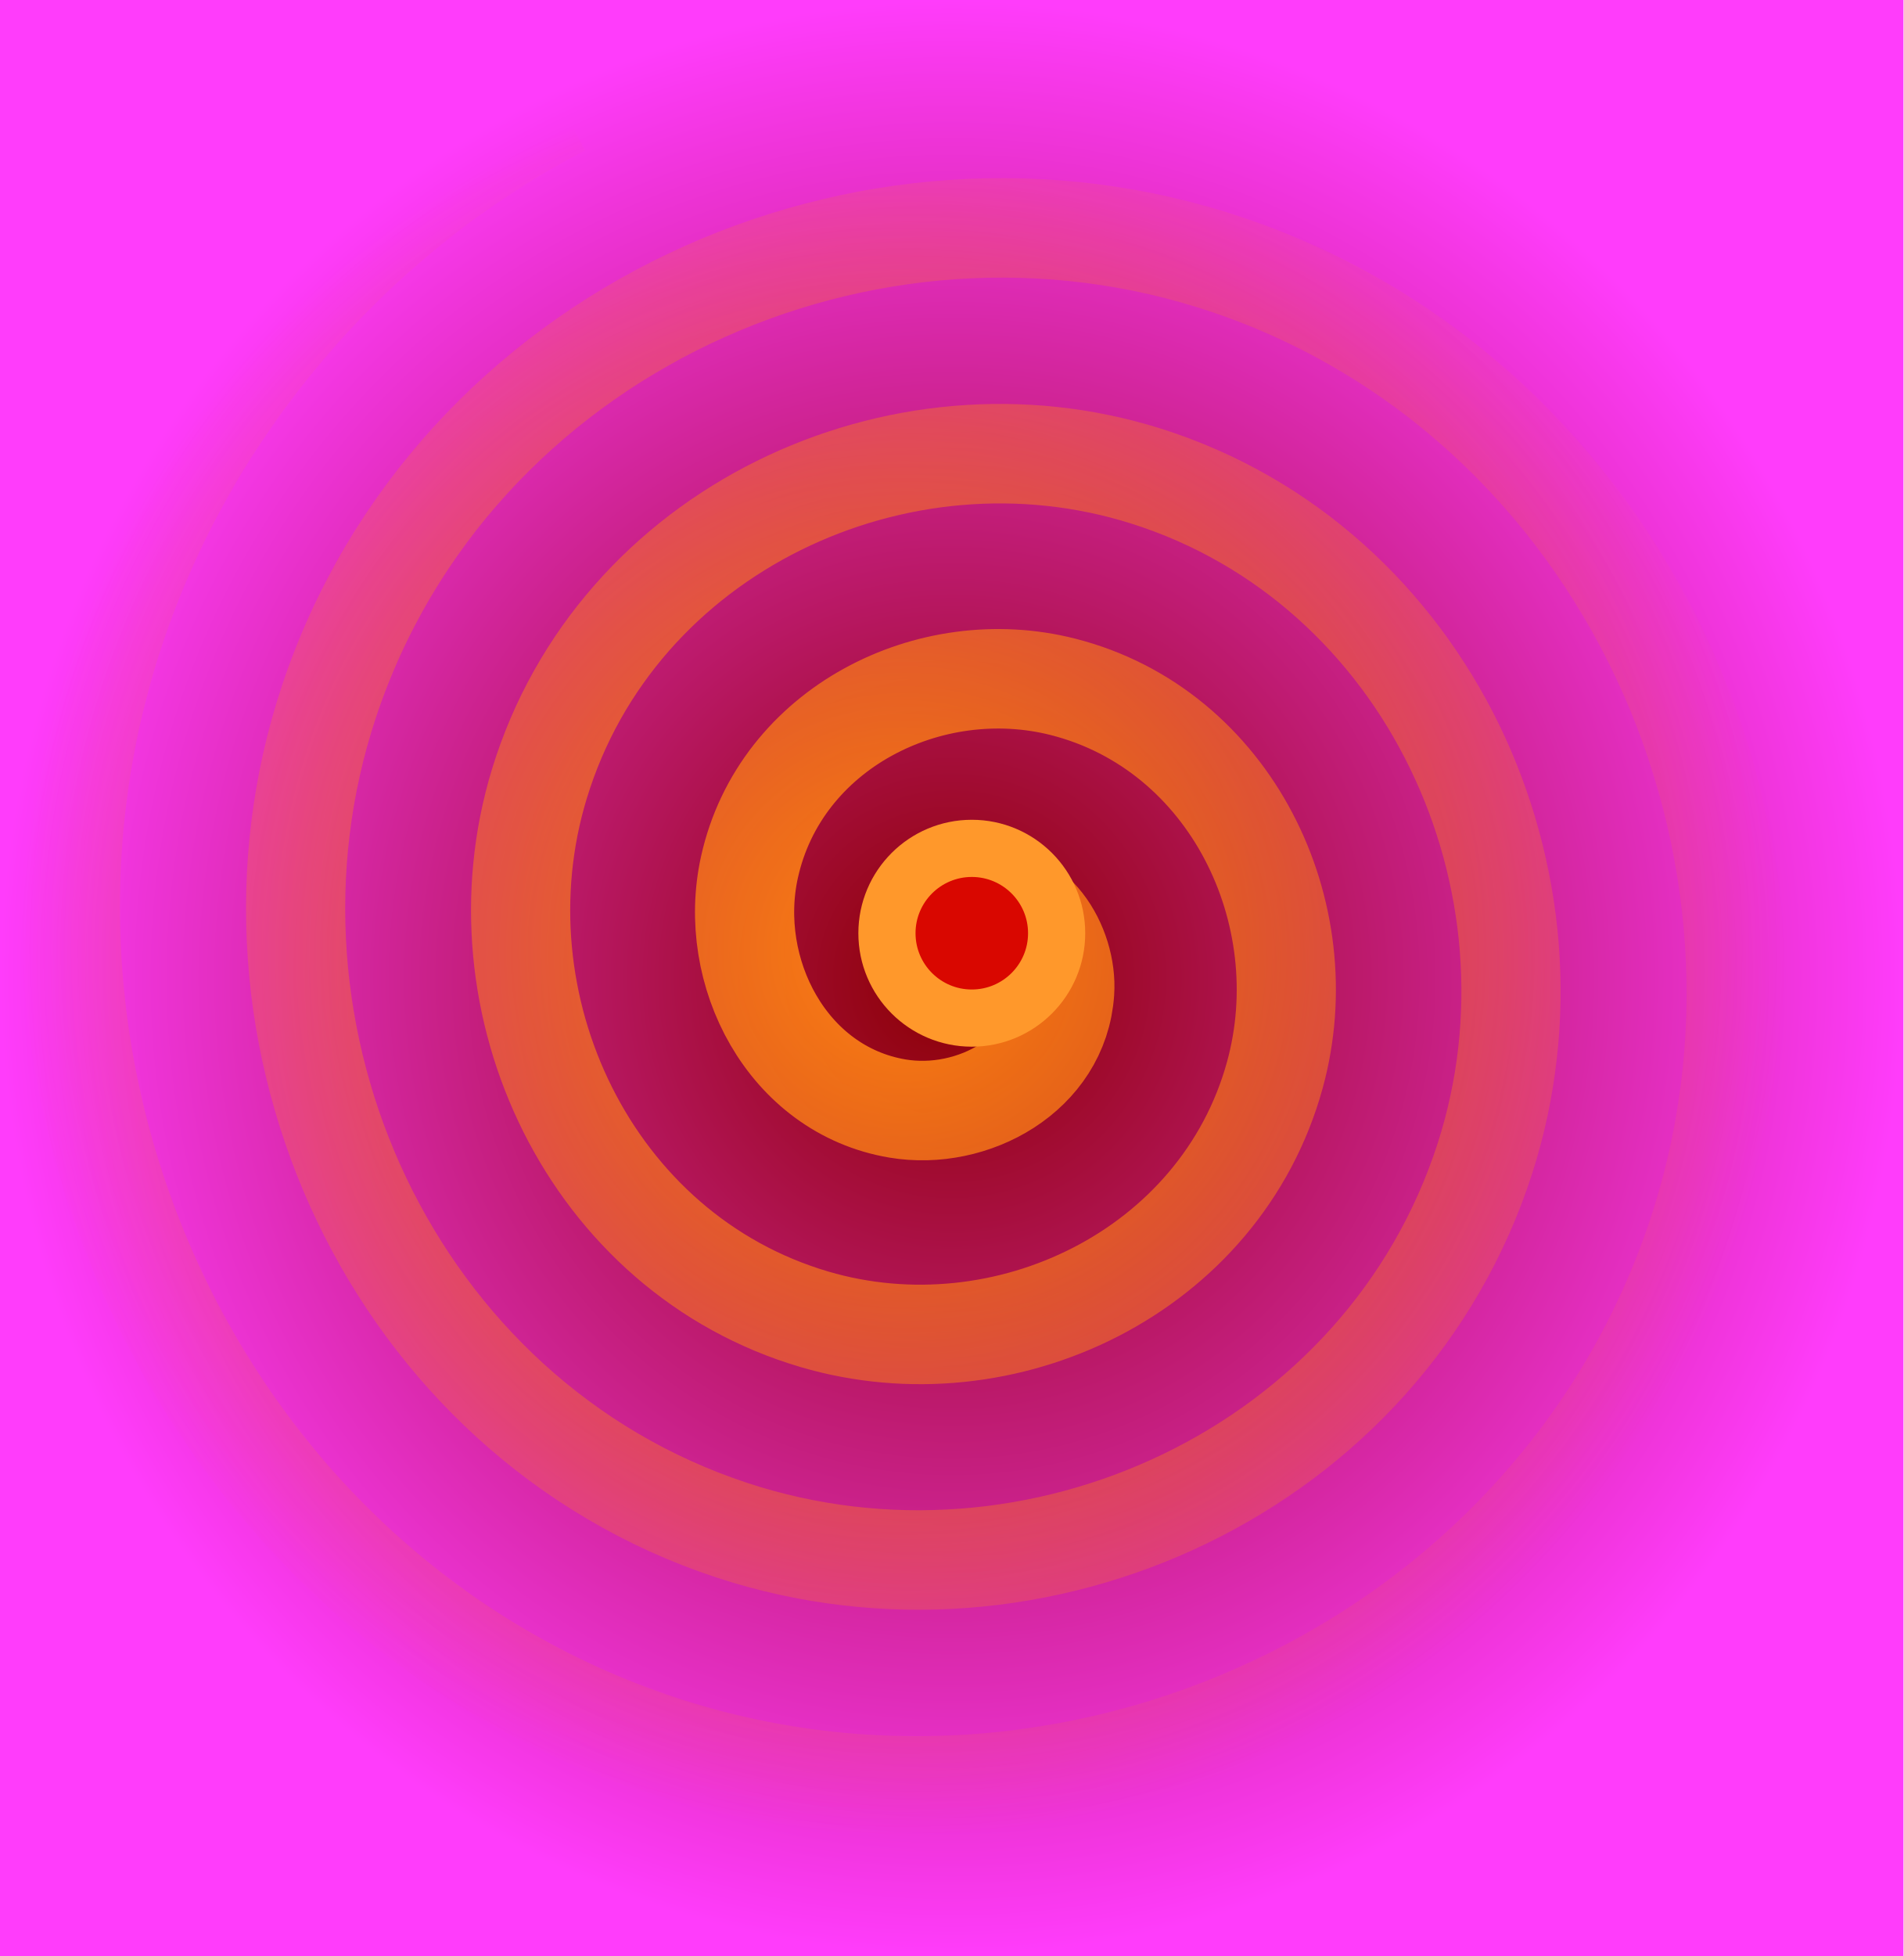
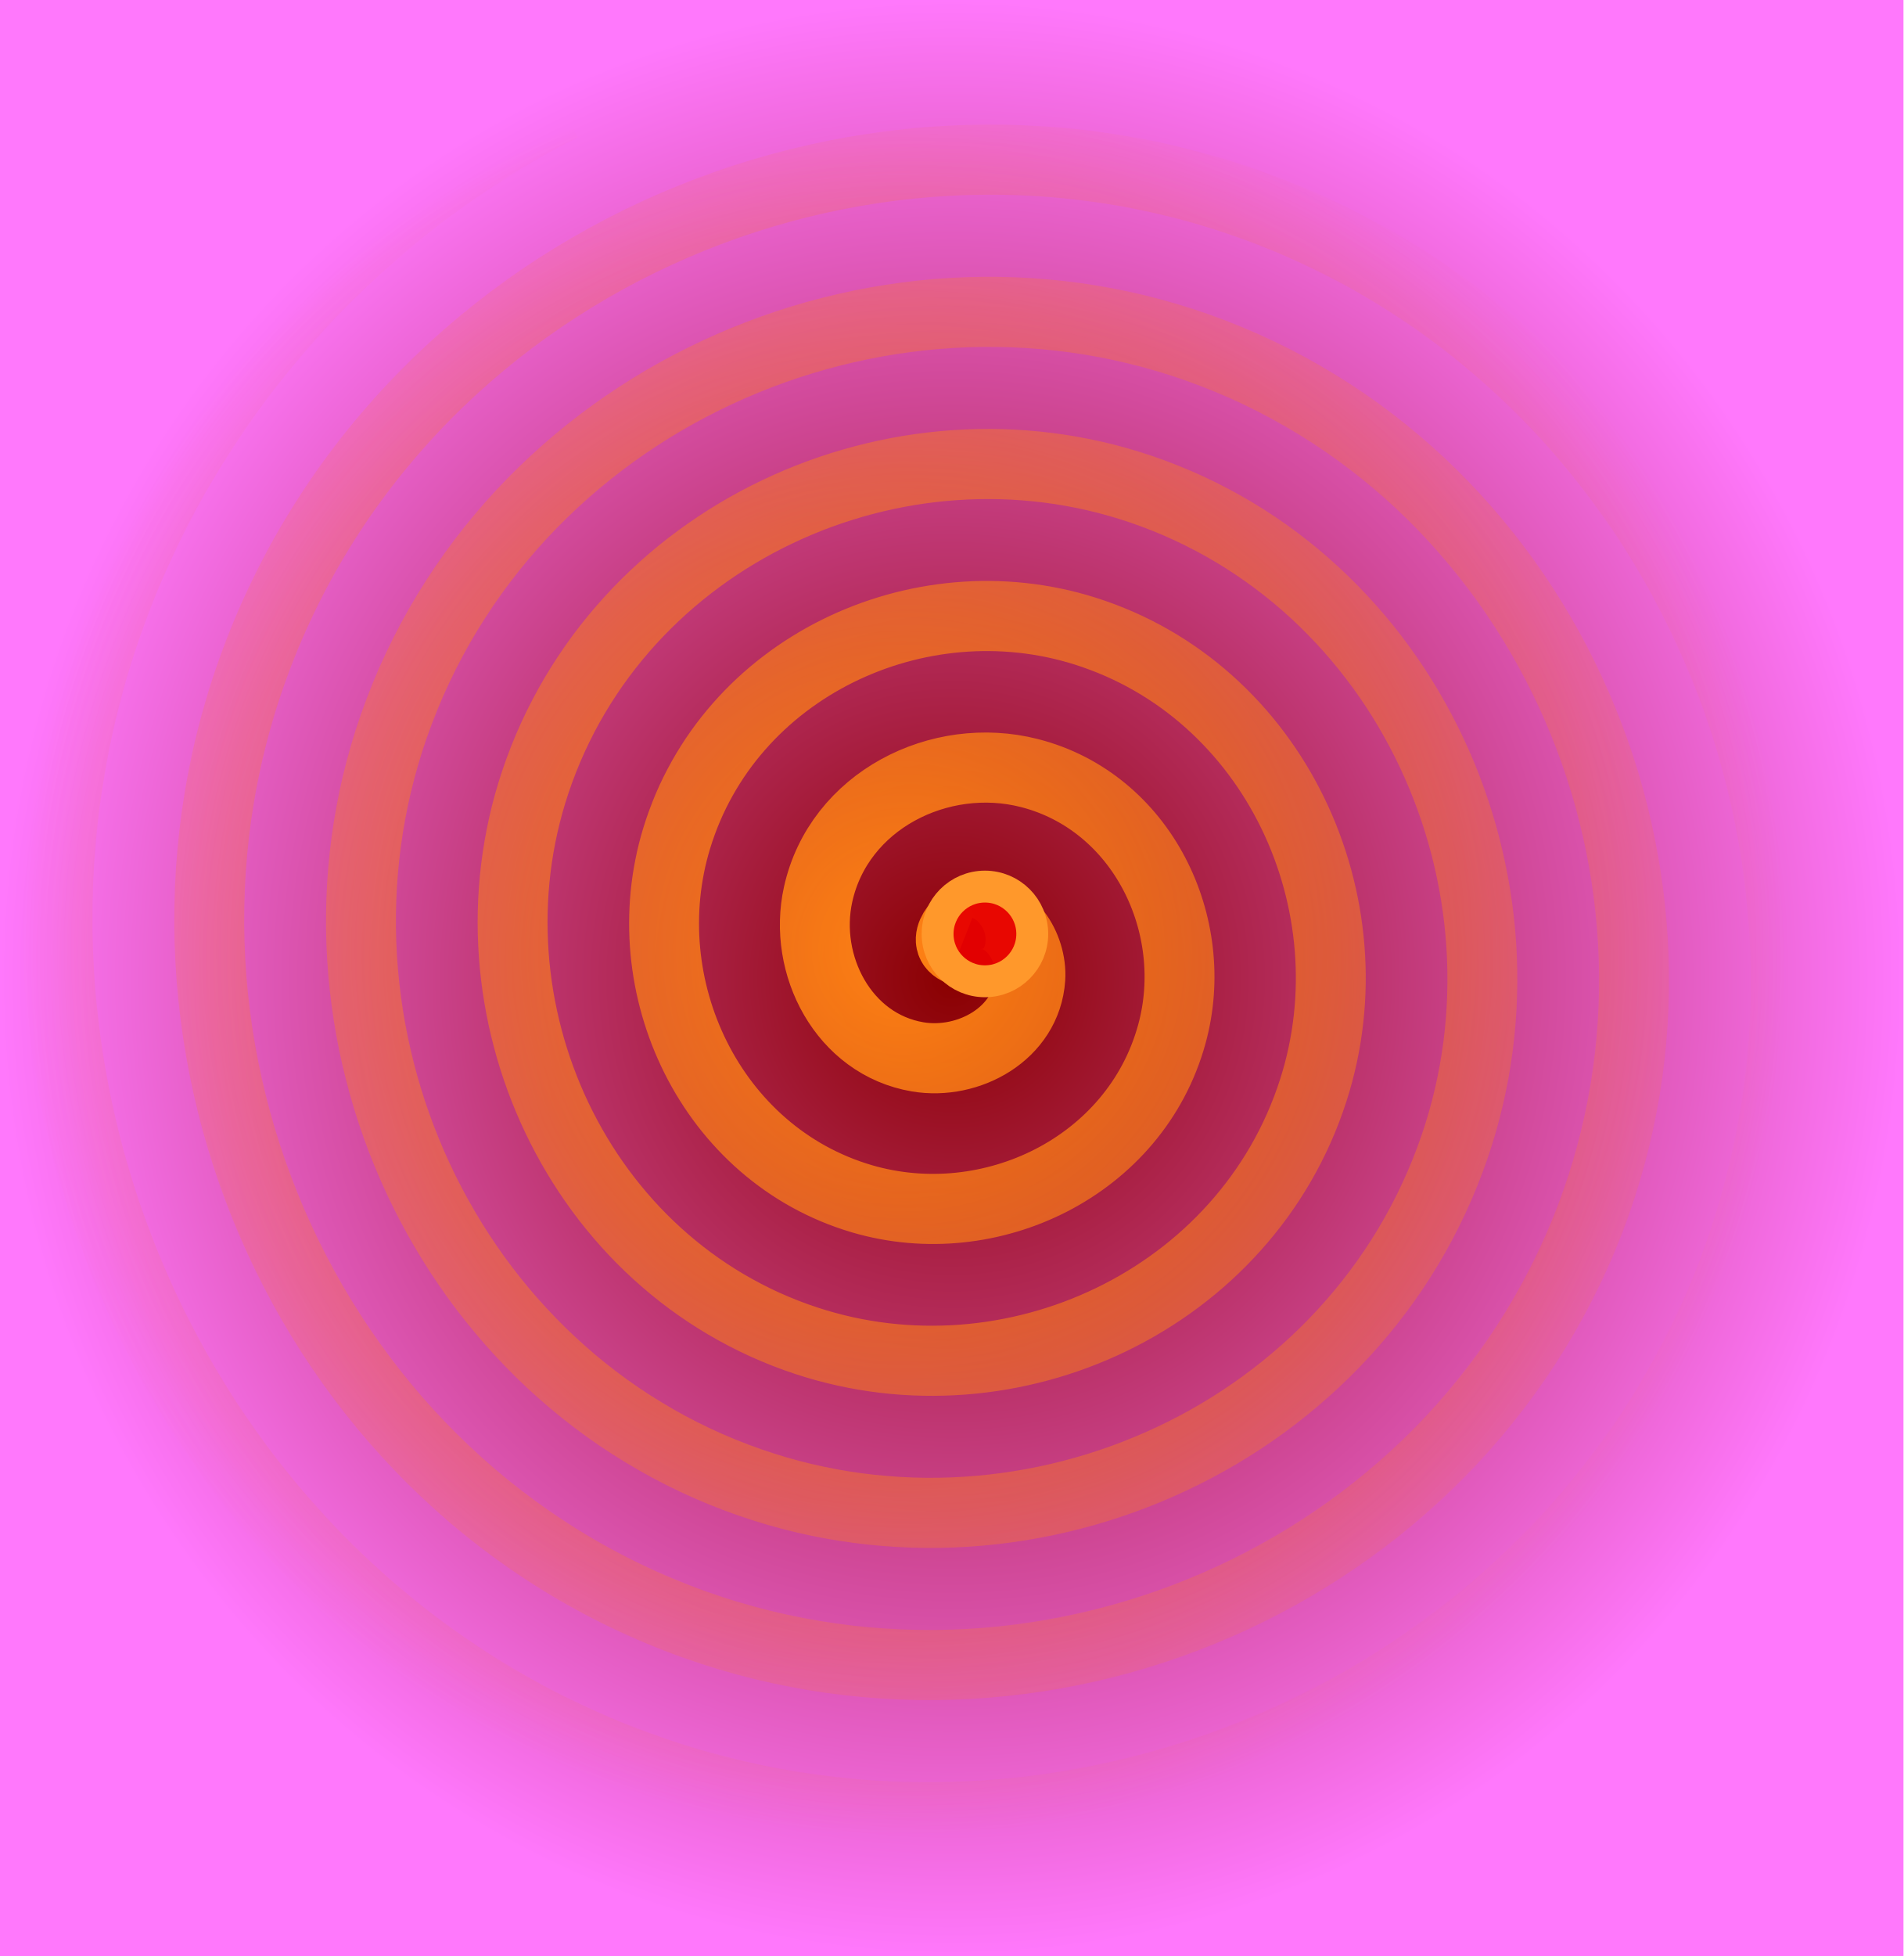
<svg xmlns="http://www.w3.org/2000/svg" xmlns:xlink="http://www.w3.org/1999/xlink" width="103.877mm" height="106.723mm" viewBox="0 0 103.877 106.723" version="1.1" id="svg1">
  <defs id="defs1">
    <linearGradient id="linearGradient3">
      <stop style="stop-color:#ff8214;stop-opacity:1;" offset="0" id="stop3" />
      <stop style="stop-color:#ff8214;stop-opacity:0;" offset="1" id="stop4" />
    </linearGradient>
    <linearGradient id="linearGradient1">
      <stop style="stop-color:#8a0000;stop-opacity:1;" offset="0" id="stop2" />
-       <stop style="stop-color:#ff3cfb;stop-opacity:1;" offset="1" id="stop1" />
+       <stop style="stop-color:#ff78fc;stop-opacity:1;" offset="1" id="stop1" />
    </linearGradient>
    <radialGradient xlink:href="#linearGradient1" id="radialGradient2" cx="106.952" cy="139.534" fx="106.952" fy="139.534" r="96.817" gradientTransform="matrix(1,0,0,1.027397,0,-3.822861)" gradientUnits="userSpaceOnUse" />
    <radialGradient xlink:href="#linearGradient3" id="radialGradient4" cx="53.424" cy="106.759" fx="53.424" fy="106.759" r="49.788" gradientTransform="matrix(1,0,0,1.001689,0,-0.1803078)" gradientUnits="userSpaceOnUse" />
  </defs>
  <g id="layer1" transform="translate(-10.13486,-40.06384)">
    <g id="g2" transform="matrix(0.5364608,0,0,0.5364608,4.697905,18.57116)">
      <rect style="fill:url(#radialGradient2);fill-opacity:1;stroke-width:4.649;paint-order:fill markers stroke" id="rect2" width="193.634" height="198.94" x="10.135" y="40.064" />
-       <path style="fill:none;fill-opacity:1;fill-rule:evenodd;stroke:url(#radialGradient4);stroke-width:5.595;stroke-dasharray:none;stroke-opacity:1" id="path1" d="m 56.602,106.844 c -1.783,-0.703 0.068,-2.751 1.168,-2.964 2.983,-0.578 4.934,2.716 4.76,5.301 -0.312,4.623 -5.189,7.268 -9.433,6.555 -6.229,-1.046 -9.651,-7.687 -8.351,-13.566 1.733,-7.835 10.194,-12.053 17.698,-10.146 9.443,2.4 14.465,12.705 11.942,21.831 -3.057,11.053 -15.217,16.883 -25.963,13.737 C 35.759,123.884 29.118,109.86 32.89,97.496 37.245,83.221 53.136,75.768 67.118,80.168 83.005,85.167 91.272,102.929 86.242,118.528 80.599,136.028 60.964,145.109 43.749,139.448 24.636,133.163 14.741,111.654 21.034,92.822 27.96,72.097 51.344,61.386 71.792,68.312 94.131,75.878 105.657,101.138 98.098,123.202 89.892,147.155 62.755,159.496 39.075,151.304 13.509,142.458 0.351,113.444 9.178,88.149 13.49,75.791 22.576,65.406 34.176,59.369" transform="matrix(1.803216,0,0,1.808536,5.684624,-56.50383)" />
-       <ellipse style="fill:#006e03;fill-opacity:1;stroke-width:12.694;stroke-dasharray:none;paint-order:fill markers stroke" id="path2" cx="108.992" cy="134.98" rx="6.854" ry="7.144" />
-       <ellipse style="fill:#e70000;fill-opacity:0.937;stroke:#ff982b;stroke-width:5.816;stroke-dasharray:none;stroke-opacity:1;paint-order:fill markers stroke" id="path3" cx="108.992" cy="134.98" rx="8.631" ry="8.631" />
+       <path style="fill:none;fill-opacity:1;fill-rule:evenodd;stroke:url(#radialGradient4);stroke-width:3.943;stroke-dasharray:none;stroke-opacity:1" id="path1" d="m 56.602,106.844 c -1.201,-0.473 0.046,-1.852 0.787,-1.995 2.008,-0.389 3.321,1.829 3.204,3.569 -0.21,3.112 -3.493,4.893 -6.351,4.413 -4.193,-0.704 -6.497,-5.175 -5.622,-9.133 1.167,-5.275 6.863,-8.114 11.914,-6.83 6.357,1.616 9.738,8.553 8.039,14.696 -2.058,7.441 -10.244,11.366 -17.478,9.248 C 42.57,118.315 38.099,108.874 40.639,100.551 43.57,90.941 54.268,85.923 63.681,88.885 74.376,92.251 79.942,104.208 76.555,114.71 72.757,126.491 59.539,132.604 47.949,128.793 35.082,124.562 28.421,110.082 32.657,97.404 37.32,83.452 53.062,76.241 66.828,80.904 81.866,85.998 89.626,103.003 84.537,117.856 79.013,133.981 60.744,142.29 44.803,136.774 27.591,130.819 18.734,111.287 24.676,94.258 31.061,75.96 51.858,66.553 69.974,72.922 89.358,79.737 99.315,101.799 92.518,121.003 85.274,141.473 61.947,151.979 41.656,144.756 20.099,137.081 9.043,112.49 16.694,91.112 24.798,68.468 50.655,56.862 73.12,64.941 96.851,73.474 109.006,100.596 100.5,124.149 91.537,148.966 63.15,161.671 38.51,152.737 12.606,143.345 -0.649,113.693 8.713,87.965 13.207,75.613 22.448,65.286 34.176,59.369" transform="matrix(1.803216,0,0,1.808536,5.684624,-56.50383)" />
+       <ellipse style="fill:#e70000;fill-opacity:0.937;stroke:#ff982b;stroke-width:3.244;stroke-dasharray:none;stroke-opacity:1;paint-order:fill markers stroke" id="path3" cx="110.328" cy="135.052" rx="4.815" ry="4.815" />
    </g>
  </g>
</svg>
